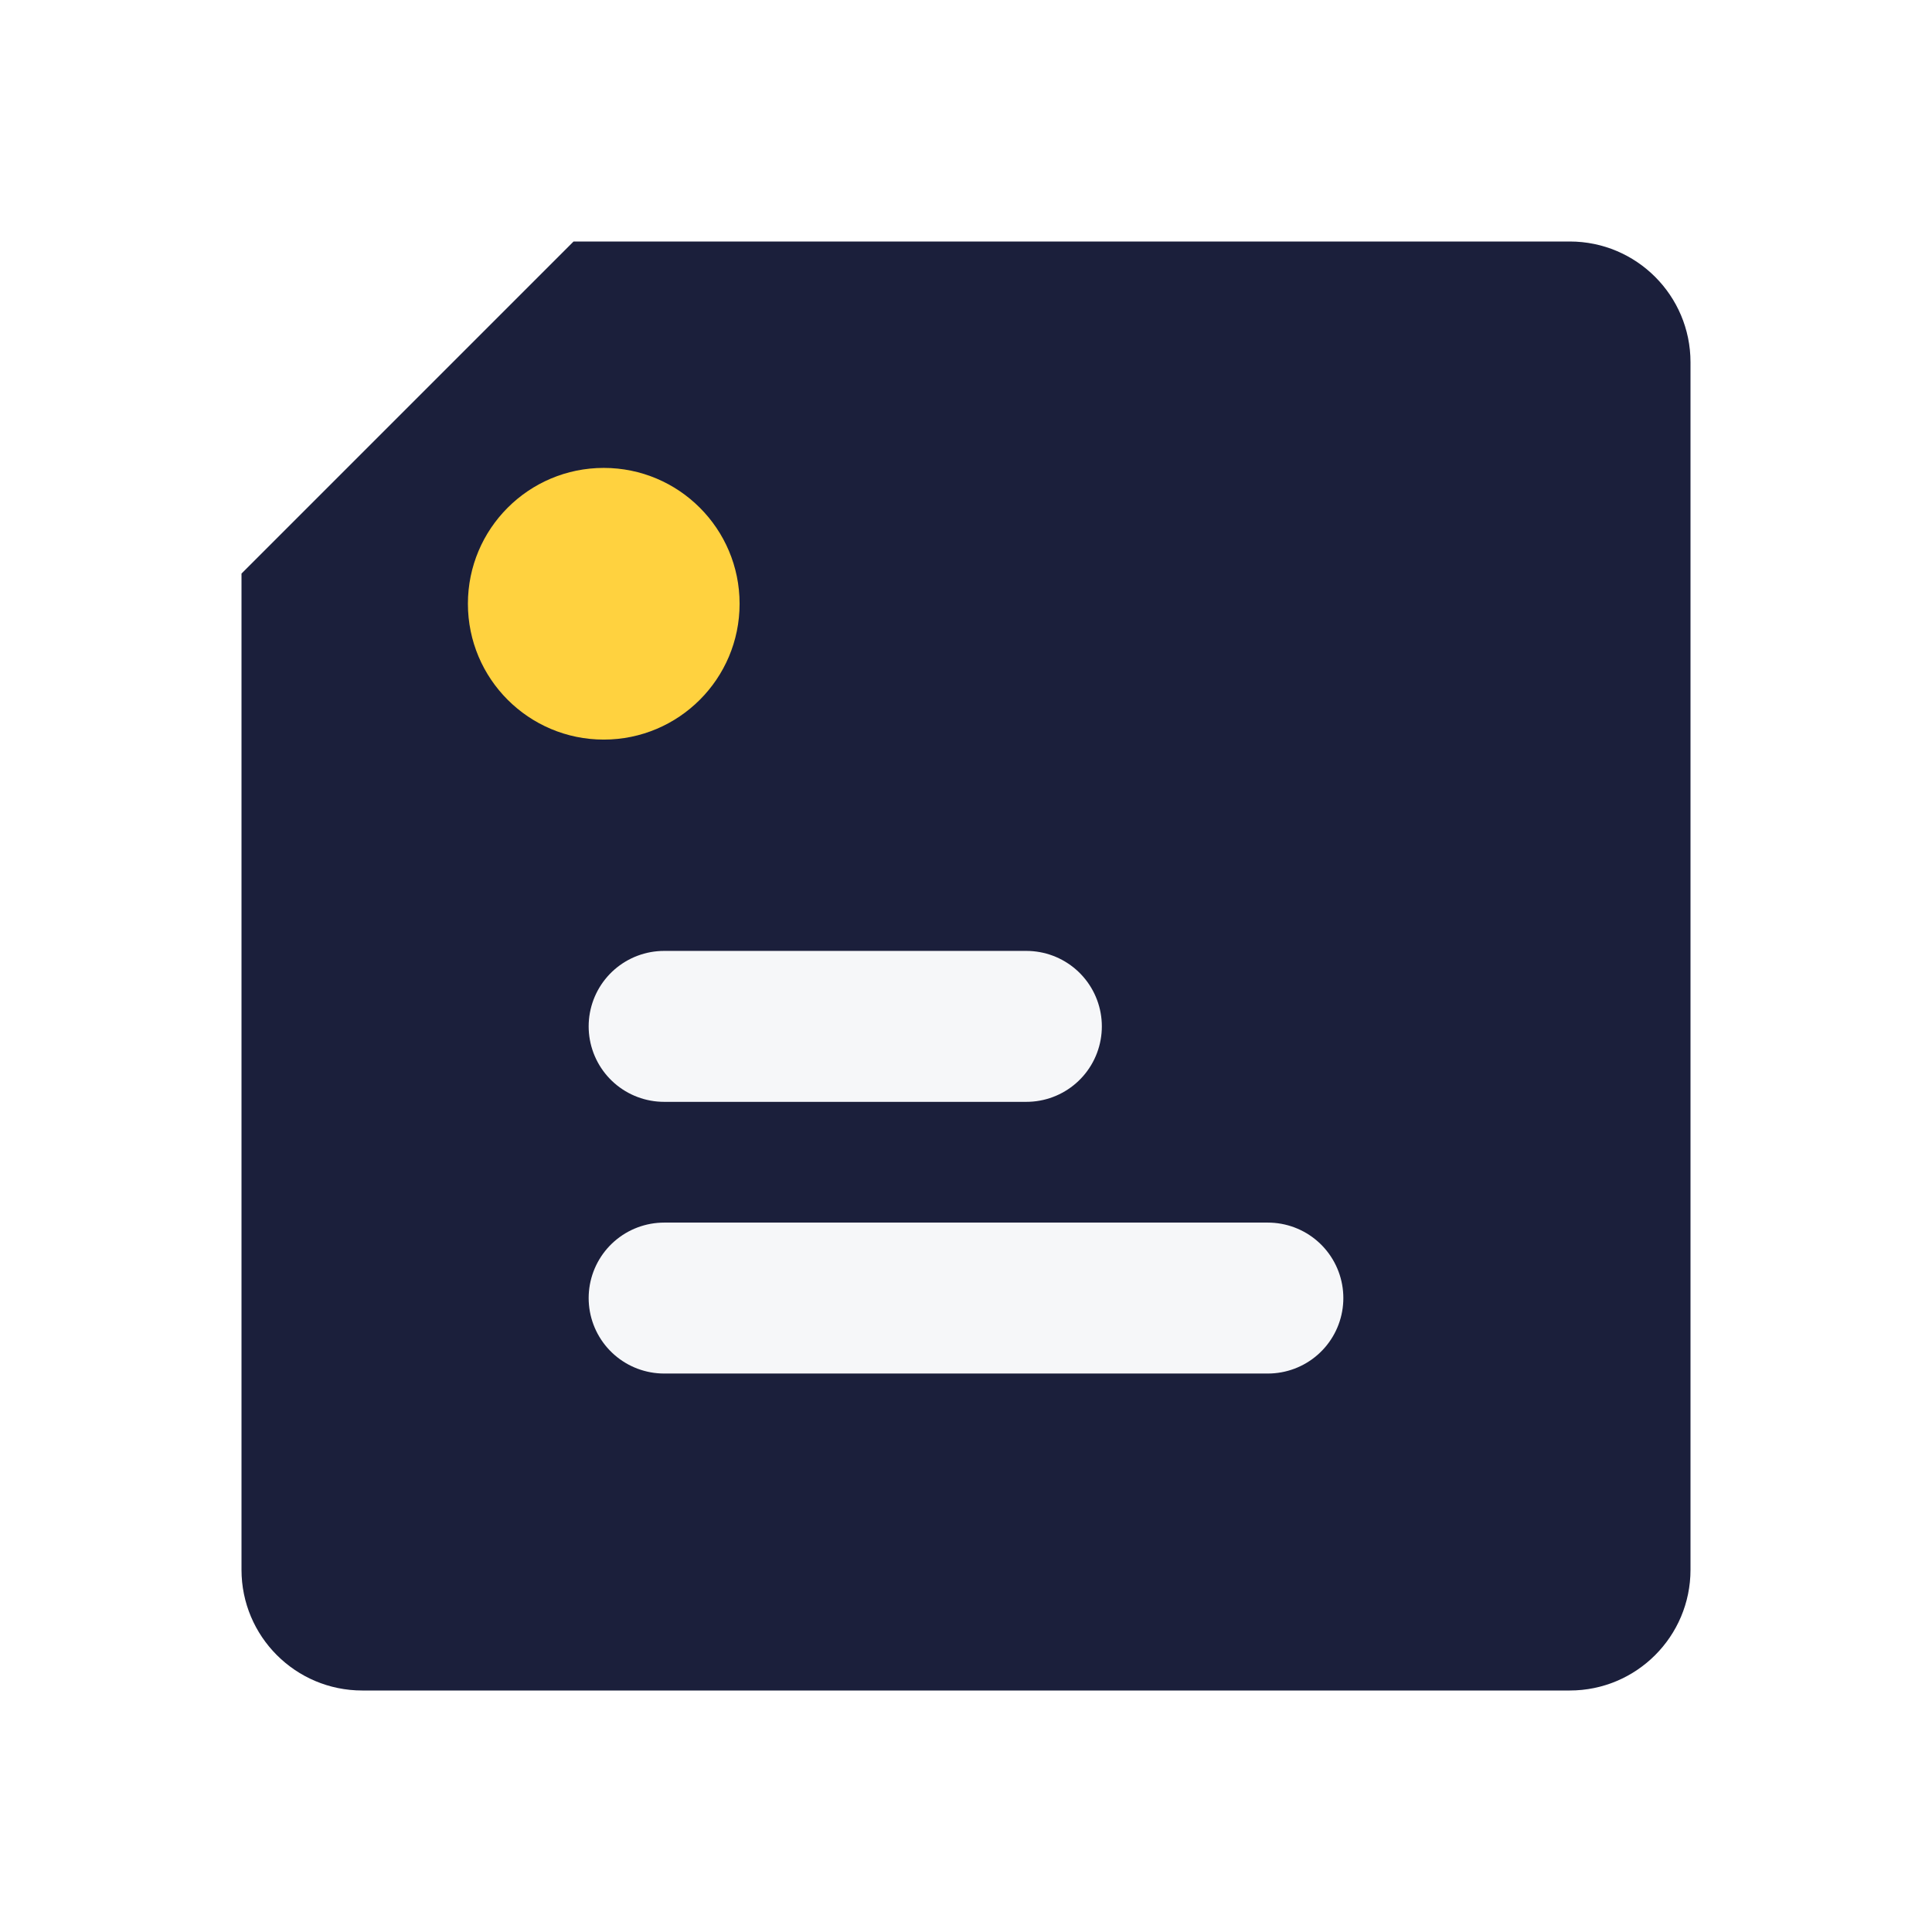
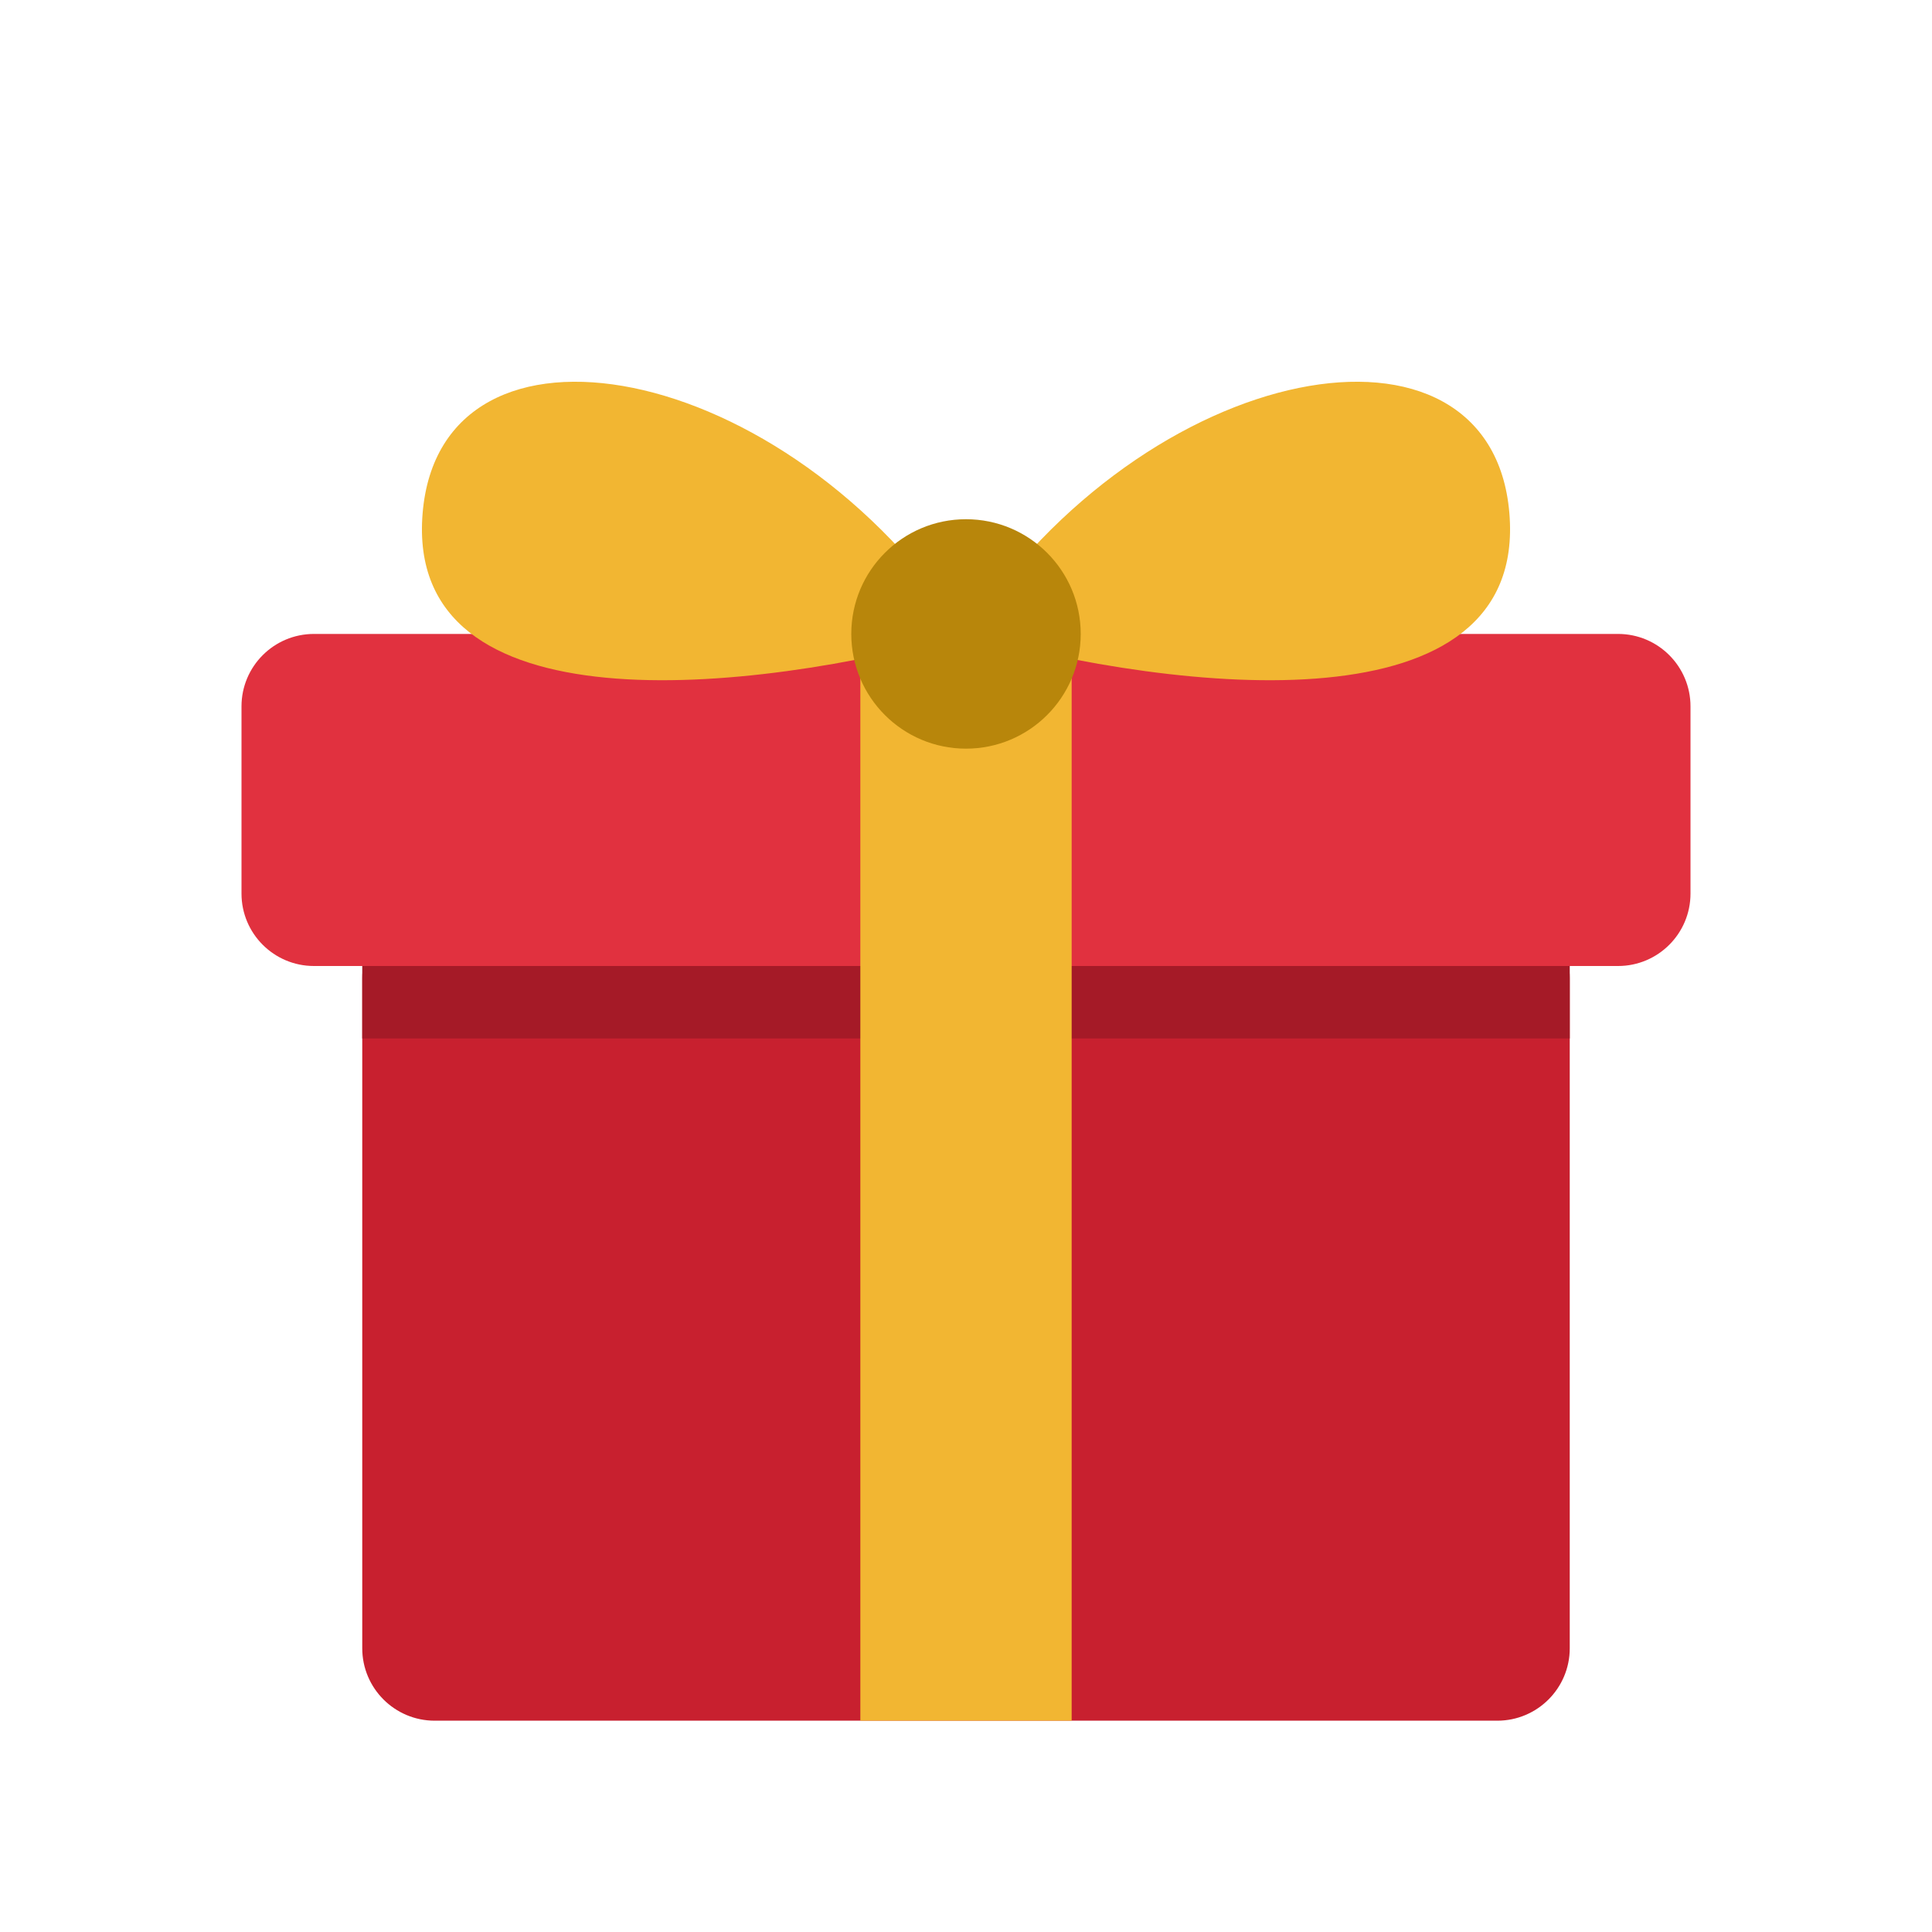
<svg xmlns="http://www.w3.org/2000/svg" viewBox="0 0 32 32">
-   <path d="M4 9.5 9.5 4H26a2 2 0 0 1 2 2v20a2 2 0 0 1-2 2H6a2 2 0 0 1-2-2V9.5Z" fill="#1b1f3b" />
-   <circle cx="10" cy="10" r="2.25" fill="#ffd23f" />
-   <path d="M11 21.5h10M11 17h6" stroke="#f6f7f9" stroke-width="2.5" stroke-linecap="round" />
+   <rect x="6" y="15" width="20" height="13.5" rx="1.2" fill="#c8202f" />
+   <rect x="6" y="15" width="20" height="2.2" fill="#a51a27" />
+   <rect x="4" y="10.5" width="24" height="5.5" rx="1.2" fill="#e1313f" />
+   <rect x="14.25" y="10.5" width="3.5" height="18" fill="#f2b632" />
+   <path d="M16 10.5c-3-4.6-8.7-5.6-9-2s5.4 3 9 2zm0 0c3-4.6 8.7-5.6 9-2s-5.4 3-9 2z" fill="#f2b632" />
+   <circle cx="16" cy="10.5" r="1.9" fill="#b8860b" />
</svg>
